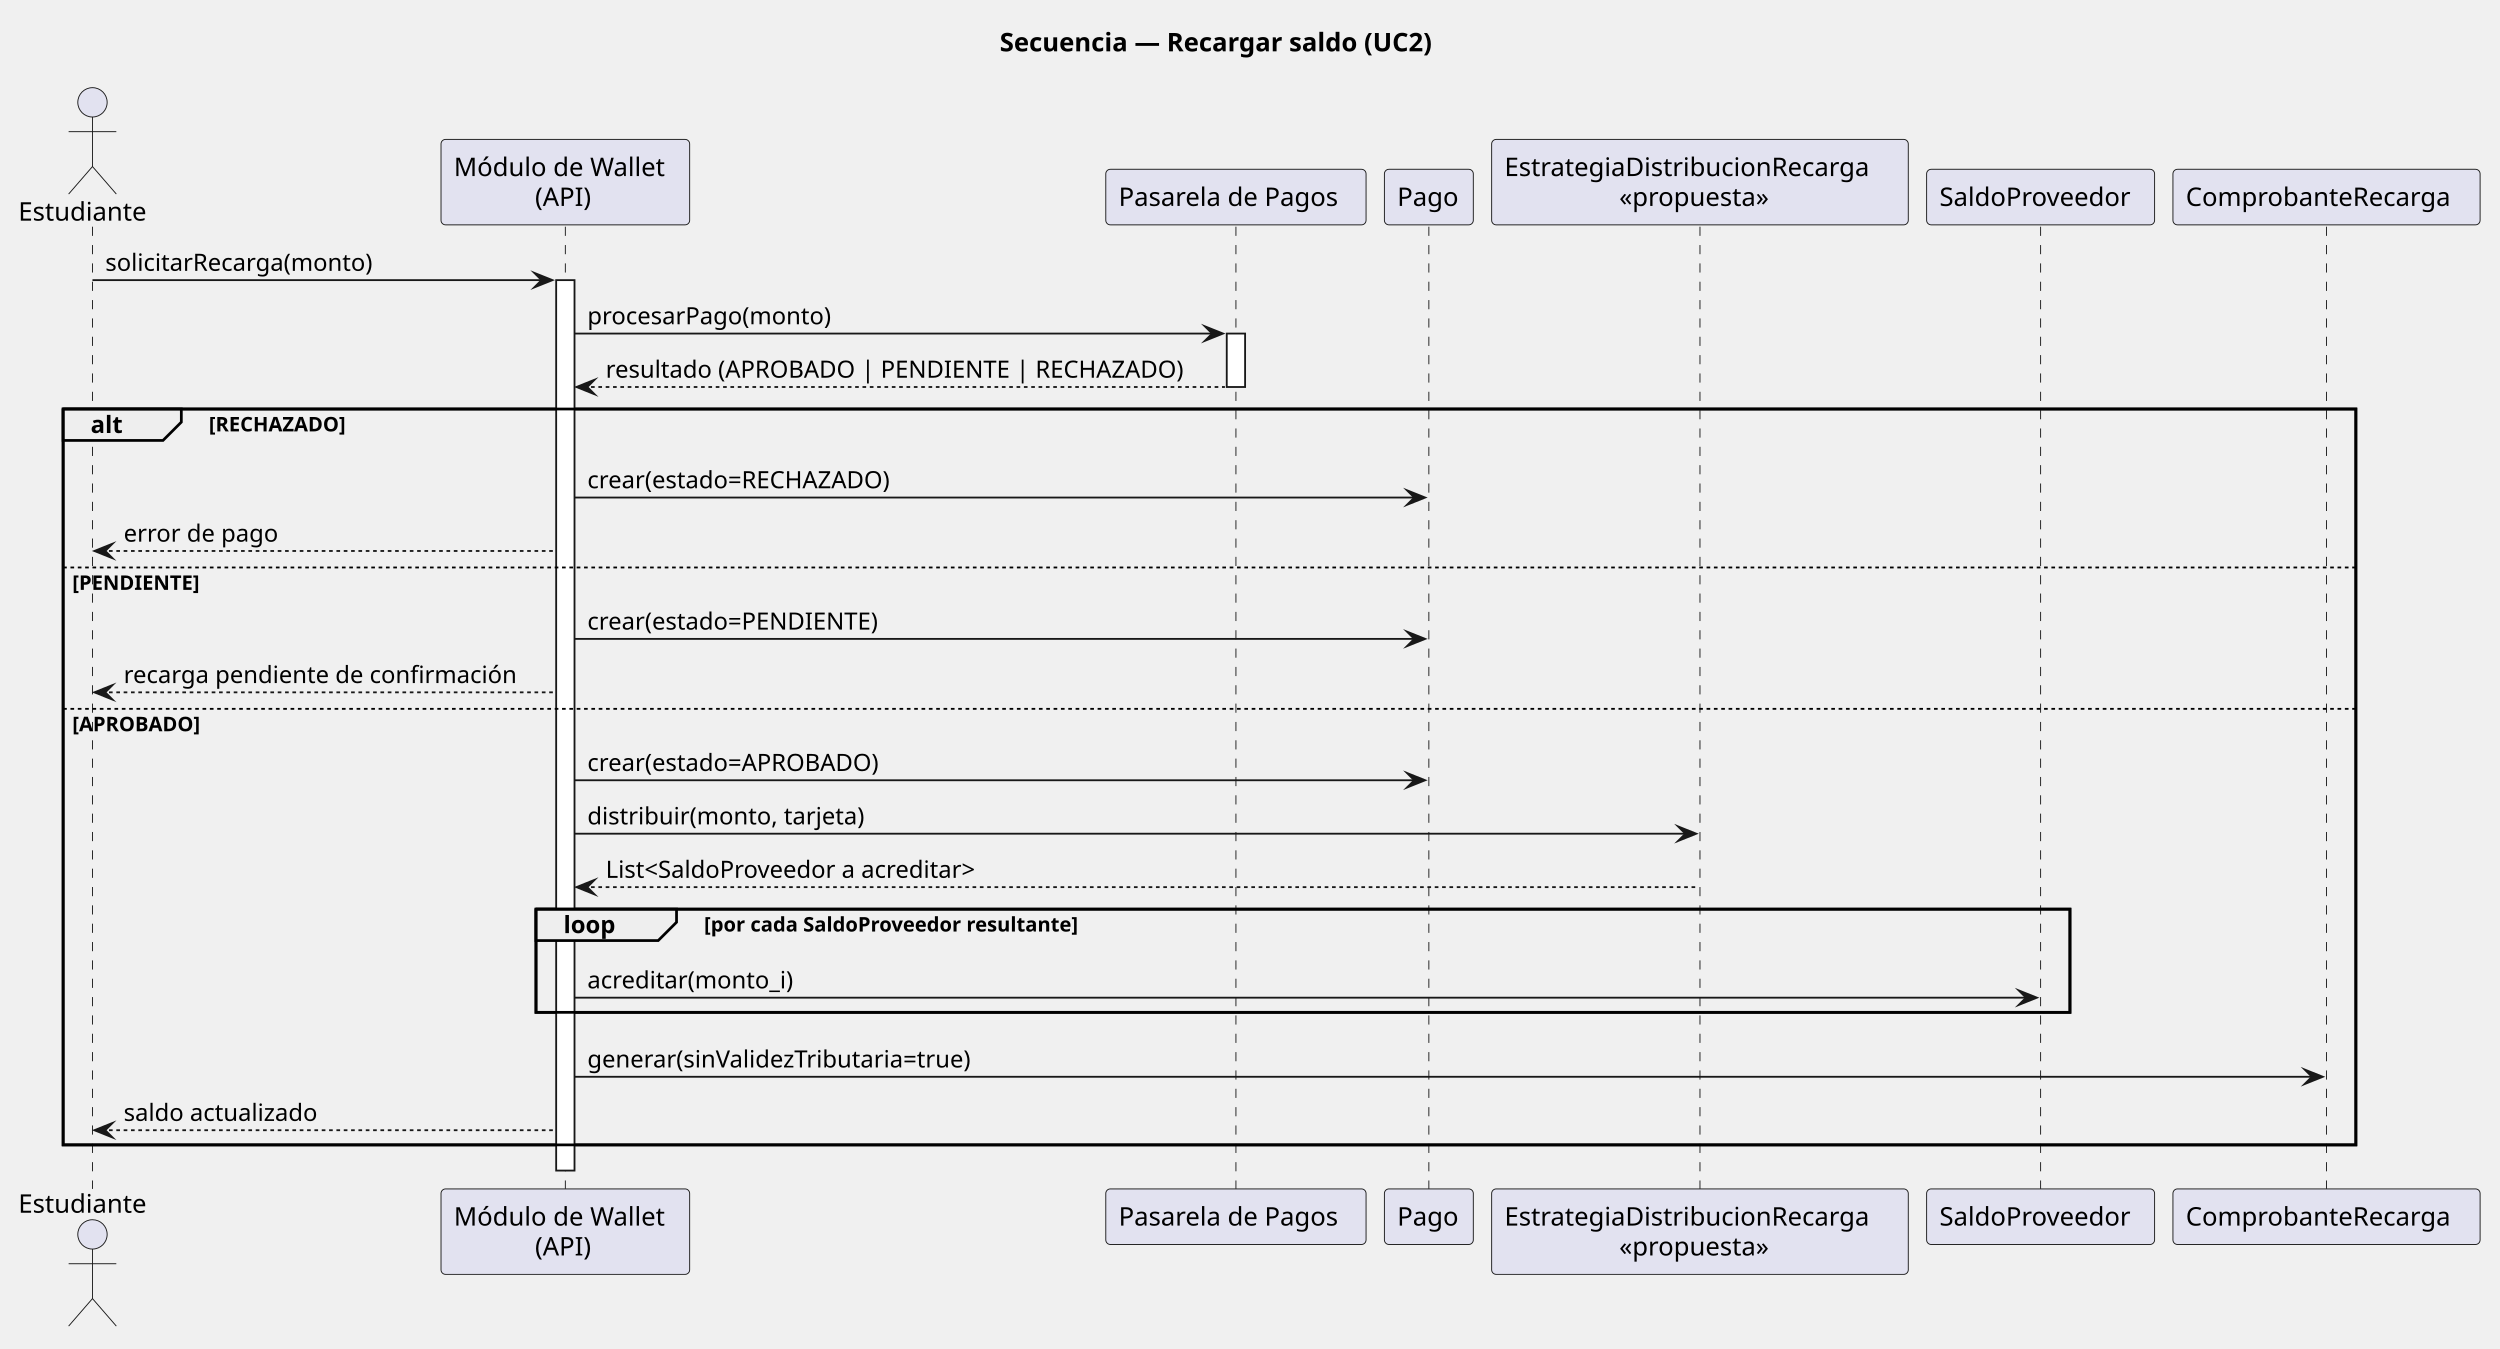
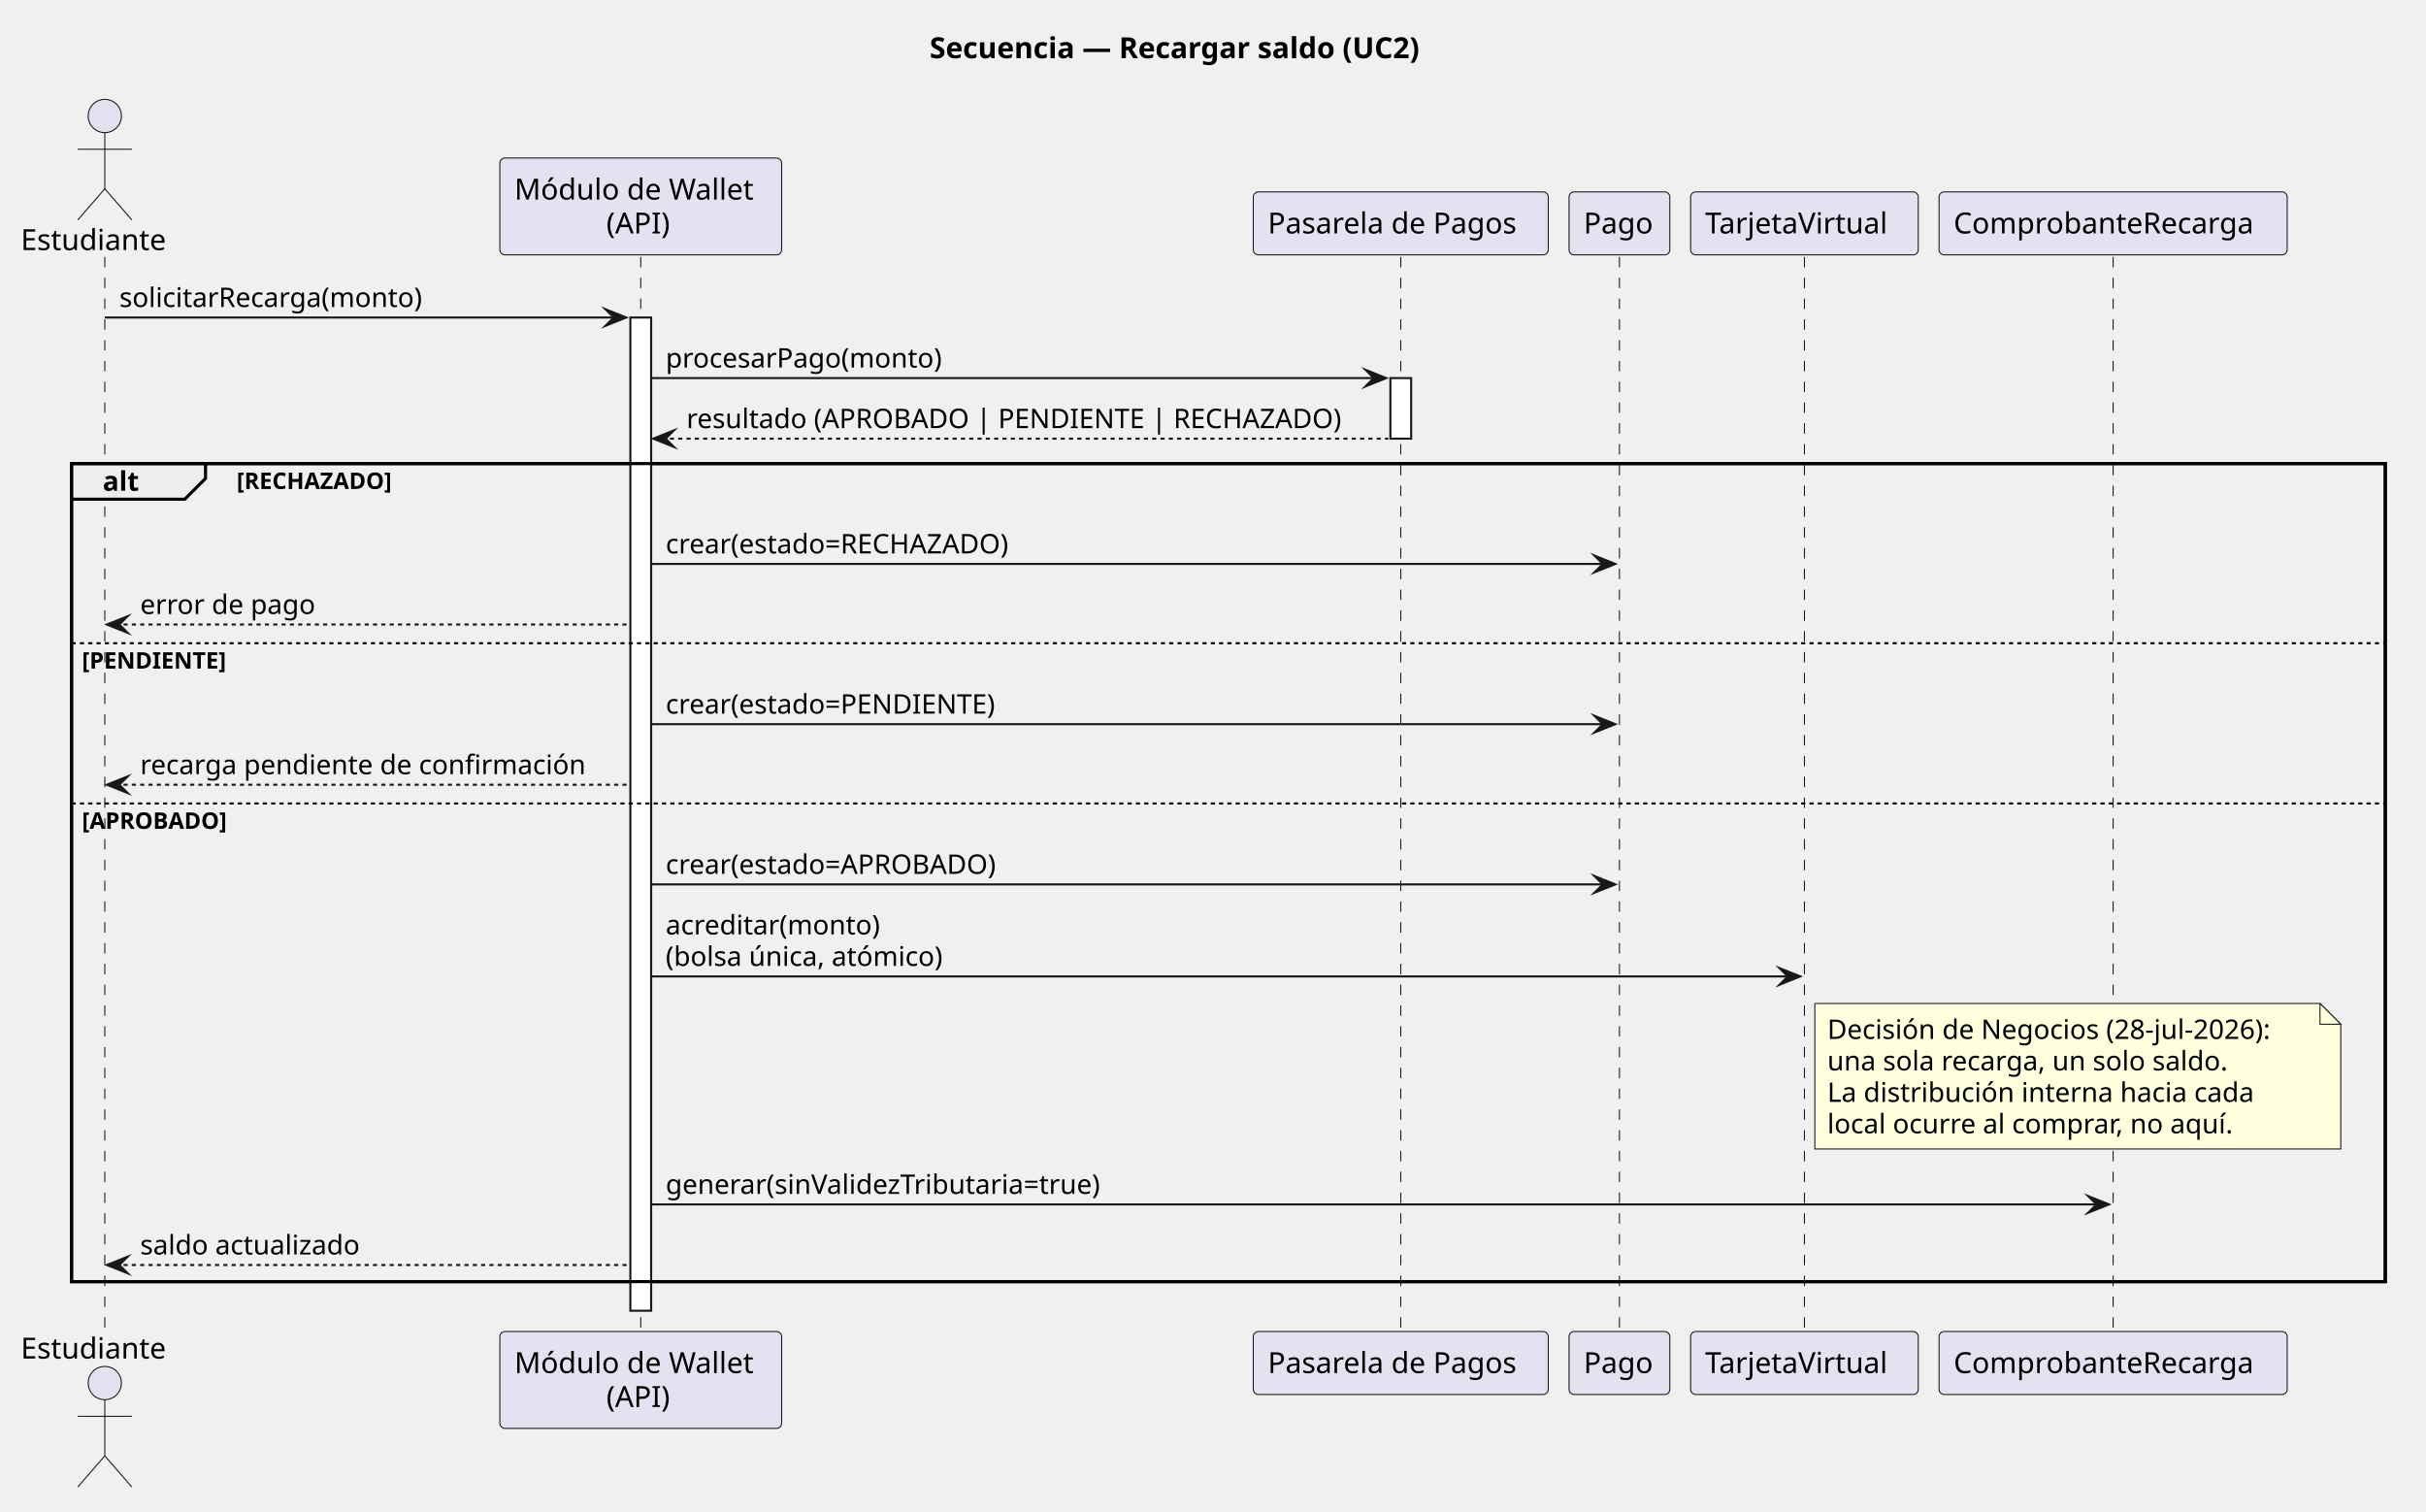
- <svg xmlns="http://www.w3.org/2000/svg" version="1.1" data-diagram-type="SEQUENCE" style="width:1363px;height:735px;background:#FFFFFF;" width="1363px" height="735px" viewBox="0 0 1363 735" zoomAndPan="magnify" preserveAspectRatio="none" contentStyleType="text/css">
+ <svg xmlns="http://www.w3.org/2000/svg" version="1.1" data-diagram-type="SEQUENCE" style="width:1167px;height:727px;background:#FFFFFF;" width="1167px" height="727px" viewBox="0 0 1167 727" zoomAndPan="magnify" preserveAspectRatio="none" contentStyleType="text/css">
  <defs />
  <g font-family="sans-serif" lengthAdjust="spacing">
    <g class="title" data-source-line="1">
-       <text x="545.053" y="27.995" fill="#000" font-size="14" textLength="271.045" font-weight="700">Secuencia — Recargar saldo (UC2)</text>
+       <text x="447.18" y="27.995" fill="#000" font-size="14" textLength="271.045" font-weight="700">Secuencia — Recargar saldo (UC2)</text>
    </g>
-     <rect x="34.417" y="222.992" width="1250.002" height="401.203" fill="none" style="stroke:#000;stroke-width:1.5;" />
-     <rect x="292.224" y="495.664" width="836.315" height="56.266" fill="none" style="stroke:#000;stroke-width:1.5;" />
+     <rect x="34.417" y="222.992" width="1112.989" height="393.469" fill="none" style="stroke:#000;stroke-width:1.5;" />
    <g>
-       <rect x="46.917" y="123.594" width="8" height="524.602" fill="#000" fill-opacity="0" />
-       <line x1="50.417" y1="123.594" x2="50.417" y2="648.195" style="stroke:#181818;stroke-width:0.5;stroke-dasharray:5,5;" />
+       <rect x="46.917" y="123.594" width="8" height="516.867" fill="#000" fill-opacity="0" />
+       <line x1="50.417" y1="123.594" x2="50.417" y2="640.461" style="stroke:#181818;stroke-width:0.5;stroke-dasharray:5,5;" />
    </g>
    <g>
-       <rect x="304.724" y="123.594" width="8" height="524.602" fill="#000" fill-opacity="0" />
-       <line x1="308.224" y1="123.594" x2="308.224" y2="648.195" style="stroke:#181818;stroke-width:0.5;stroke-dasharray:5,5;" />
+       <rect x="304.724" y="123.594" width="8" height="516.867" fill="#000" fill-opacity="0" />
+       <line x1="308.224" y1="123.594" x2="308.224" y2="640.461" style="stroke:#181818;stroke-width:0.5;stroke-dasharray:5,5;" />
    </g>
    <g>
-       <rect x="303.224" y="152.727" width="10" height="485.469" fill="#FFF" style="stroke:#181818;stroke-width:1;" />
+       <rect x="303.224" y="152.727" width="10" height="477.734" fill="#FFF" style="stroke:#181818;stroke-width:1;" />
    </g>
    <g>
-       <rect x="670.326" y="123.594" width="8" height="524.602" fill="#000" fill-opacity="0" />
-       <line x1="673.826" y1="123.594" x2="673.826" y2="648.195" style="stroke:#181818;stroke-width:0.5;stroke-dasharray:5,5;" />
+       <rect x="670.326" y="123.594" width="8" height="516.867" fill="#000" fill-opacity="0" />
+       <line x1="673.826" y1="123.594" x2="673.826" y2="640.461" style="stroke:#181818;stroke-width:0.5;stroke-dasharray:5,5;" />
    </g>
    <g>
      <rect x="668.826" y="181.859" width="10" height="29.133" fill="#FFF" style="stroke:#181818;stroke-width:1;" />
    </g>
    <g>
-       <rect x="775.513" y="123.594" width="8" height="524.602" fill="#000" fill-opacity="0" />
-       <line x1="779.013" y1="123.594" x2="779.013" y2="648.195" style="stroke:#181818;stroke-width:0.5;stroke-dasharray:5,5;" />
+       <rect x="775.513" y="123.594" width="8" height="516.867" fill="#000" fill-opacity="0" />
+       <line x1="779.013" y1="123.594" x2="779.013" y2="640.461" style="stroke:#181818;stroke-width:0.5;stroke-dasharray:5,5;" />
    </g>
    <g>
-       <rect x="923.322" y="123.594" width="8" height="524.602" fill="#000" fill-opacity="0" />
-       <line x1="926.822" y1="123.594" x2="926.822" y2="648.195" style="stroke:#181818;stroke-width:0.5;stroke-dasharray:5,5;" />
+       <rect x="864.505" y="123.594" width="8" height="516.867" fill="#000" fill-opacity="0" />
+       <line x1="868.005" y1="123.594" x2="868.005" y2="640.461" style="stroke:#181818;stroke-width:0.5;stroke-dasharray:5,5;" />
    </g>
    <g>
-       <rect x="1109.04" y="123.594" width="8" height="524.602" fill="#000" fill-opacity="0" />
-       <line x1="1112.54" y1="123.594" x2="1112.54" y2="648.195" style="stroke:#181818;stroke-width:0.5;stroke-dasharray:5,5;" />
-     </g>
-     <g>
-       <rect x="1264.918" y="123.594" width="8" height="524.602" fill="#000" fill-opacity="0" />
-       <line x1="1268.418" y1="123.594" x2="1268.418" y2="648.195" style="stroke:#181818;stroke-width:0.5;stroke-dasharray:5,5;" />
+       <rect x="1012.995" y="123.594" width="8" height="516.867" fill="#000" fill-opacity="0" />
+       <line x1="1016.495" y1="123.594" x2="1016.495" y2="640.461" style="stroke:#181818;stroke-width:0.5;stroke-dasharray:5,5;" />
    </g>
    <text x="10" y="120.292" fill="#000" font-size="14" textLength="74.833">Estudiante</text>
    <ellipse cx="50.417" cy="55.797" rx="8" ry="8" fill="#E2E2F0" style="stroke:#181818;stroke-width:0.5;" />
    <path d="M50.417,63.797 L50.417,90.797 M37.417,71.797 L63.417,71.797 M50.417,90.797 L37.417,105.797 M50.417,90.797 L63.417,105.797" style="stroke:#181818;stroke-width:0.5;" fill="none" />
    <rect x="240.442" y="76" width="135.563" height="46.594" fill="#E2E2F0" style="stroke:#181818;stroke-width:0.5;" rx="2.5" ry="2.5" />
    <text x="247.442" y="95.995" fill="#000" font-size="14" textLength="121.563">Módulo de Wallet</text>
    <text x="291.688" y="112.292" fill="#000" font-size="14" textLength="33.072">(API)</text>
    <rect x="602.875" y="92.297" width="141.9" height="30.297" fill="#E2E2F0" style="stroke:#181818;stroke-width:0.5;" rx="2.5" ry="2.5" />
    <text x="609.875" y="112.292" fill="#000" font-size="14" textLength="127.9">Pasarela de Pagos</text>
    <rect x="754.776" y="92.297" width="48.474" height="30.297" fill="#E2E2F0" style="stroke:#181818;stroke-width:0.5;" rx="2.5" ry="2.5" />
    <text x="761.776" y="112.292" fill="#000" font-size="14" textLength="34.474">Pago</text>
-     <rect x="813.25" y="76" width="227.145" height="46.594" fill="#E2E2F0" style="stroke:#181818;stroke-width:0.5;" rx="2.5" ry="2.5" />
-     <text x="820.25" y="95.995" fill="#000" font-size="14" textLength="213.145">EstrategiaDistribucionRecarga</text>
-     <text x="882.785" y="112.292" fill="#000" font-size="14" textLength="88.074">«propuesta»</text>
-     <rect x="1050.394" y="92.297" width="124.291" height="30.297" fill="#E2E2F0" style="stroke:#181818;stroke-width:0.5;" rx="2.5" ry="2.5" />
-     <text x="1057.394" y="112.292" fill="#000" font-size="14" textLength="110.291">SaldoProveedor</text>
-     <rect x="1184.685" y="92.297" width="167.467" height="30.297" fill="#E2E2F0" style="stroke:#181818;stroke-width:0.5;" rx="2.5" ry="2.5" />
-     <text x="1191.685" y="112.292" fill="#000" font-size="14" textLength="153.467">ComprobanteRecarga</text>
-     <text x="10" y="661.19" fill="#000" font-size="14" textLength="74.833">Estudiante</text>
-     <ellipse cx="50.417" cy="672.992" rx="8" ry="8" fill="#E2E2F0" style="stroke:#181818;stroke-width:0.5;" />
-     <path d="M50.417,680.992 L50.417,707.992 M37.417,688.992 L63.417,688.992 M50.417,707.992 L37.417,722.992 M50.417,707.992 L63.417,722.992" style="stroke:#181818;stroke-width:0.5;" fill="none" />
-     <rect x="240.442" y="648.195" width="135.563" height="46.594" fill="#E2E2F0" style="stroke:#181818;stroke-width:0.5;" rx="2.5" ry="2.5" />
-     <text x="247.442" y="668.19" fill="#000" font-size="14" textLength="121.563">Módulo de Wallet</text>
-     <text x="291.688" y="684.487" fill="#000" font-size="14" textLength="33.072">(API)</text>
-     <rect x="602.875" y="648.195" width="141.9" height="30.297" fill="#E2E2F0" style="stroke:#181818;stroke-width:0.5;" rx="2.5" ry="2.5" />
-     <text x="609.875" y="668.19" fill="#000" font-size="14" textLength="127.9">Pasarela de Pagos</text>
-     <rect x="754.776" y="648.195" width="48.474" height="30.297" fill="#E2E2F0" style="stroke:#181818;stroke-width:0.5;" rx="2.5" ry="2.5" />
-     <text x="761.776" y="668.19" fill="#000" font-size="14" textLength="34.474">Pago</text>
-     <rect x="813.25" y="648.195" width="227.145" height="46.594" fill="#E2E2F0" style="stroke:#181818;stroke-width:0.5;" rx="2.5" ry="2.5" />
-     <text x="820.25" y="668.19" fill="#000" font-size="14" textLength="213.145">EstrategiaDistribucionRecarga</text>
-     <text x="882.785" y="684.487" fill="#000" font-size="14" textLength="88.074">«propuesta»</text>
-     <rect x="1050.394" y="648.195" width="124.291" height="30.297" fill="#E2E2F0" style="stroke:#181818;stroke-width:0.5;" rx="2.5" ry="2.5" />
-     <text x="1057.394" y="668.19" fill="#000" font-size="14" textLength="110.291">SaldoProveedor</text>
-     <rect x="1184.685" y="648.195" width="167.467" height="30.297" fill="#E2E2F0" style="stroke:#181818;stroke-width:0.5;" rx="2.5" ry="2.5" />
-     <text x="1191.685" y="668.19" fill="#000" font-size="14" textLength="153.467">ComprobanteRecarga</text>
+     <rect x="813.25" y="92.297" width="109.512" height="30.297" fill="#E2E2F0" style="stroke:#181818;stroke-width:0.5;" rx="2.5" ry="2.5" />
+     <text x="820.25" y="112.292" fill="#000" font-size="14" textLength="95.512">TarjetaVirtual</text>
+     <rect x="932.761" y="92.297" width="167.467" height="30.297" fill="#E2E2F0" style="stroke:#181818;stroke-width:0.5;" rx="2.5" ry="2.5" />
+     <text x="939.761" y="112.292" fill="#000" font-size="14" textLength="153.467">ComprobanteRecarga</text>
+     <text x="10" y="653.456" fill="#000" font-size="14" textLength="74.833">Estudiante</text>
+     <ellipse cx="50.417" cy="665.258" rx="8" ry="8" fill="#E2E2F0" style="stroke:#181818;stroke-width:0.5;" />
+     <path d="M50.417,673.258 L50.417,700.258 M37.417,681.258 L63.417,681.258 M50.417,700.258 L37.417,715.258 M50.417,700.258 L63.417,715.258" style="stroke:#181818;stroke-width:0.5;" fill="none" />
+     <rect x="240.442" y="640.461" width="135.563" height="46.594" fill="#E2E2F0" style="stroke:#181818;stroke-width:0.5;" rx="2.5" ry="2.5" />
+     <text x="247.442" y="660.456" fill="#000" font-size="14" textLength="121.563">Módulo de Wallet</text>
+     <text x="291.688" y="676.753" fill="#000" font-size="14" textLength="33.072">(API)</text>
+     <rect x="602.875" y="640.461" width="141.9" height="30.297" fill="#E2E2F0" style="stroke:#181818;stroke-width:0.5;" rx="2.5" ry="2.5" />
+     <text x="609.875" y="660.456" fill="#000" font-size="14" textLength="127.9">Pasarela de Pagos</text>
+     <rect x="754.776" y="640.461" width="48.474" height="30.297" fill="#E2E2F0" style="stroke:#181818;stroke-width:0.5;" rx="2.5" ry="2.5" />
+     <text x="761.776" y="660.456" fill="#000" font-size="14" textLength="34.474">Pago</text>
+     <rect x="813.25" y="640.461" width="109.512" height="30.297" fill="#E2E2F0" style="stroke:#181818;stroke-width:0.5;" rx="2.5" ry="2.5" />
+     <text x="820.25" y="660.456" fill="#000" font-size="14" textLength="95.512">TarjetaVirtual</text>
+     <rect x="932.761" y="640.461" width="167.467" height="30.297" fill="#E2E2F0" style="stroke:#181818;stroke-width:0.5;" rx="2.5" ry="2.5" />
+     <text x="939.761" y="660.456" fill="#000" font-size="14" textLength="153.467">ComprobanteRecarga</text>
    <polygon points="291.224,148.727,301.224,152.727,291.224,156.727,295.224,152.727" fill="#181818" style="stroke:#181818;stroke-width:1;stroke-linejoin:miter;stroke-miterlimit:10;" />
    <line x1="50.417" y1="152.727" x2="297.224" y2="152.727" style="stroke:#181818;stroke-width:1;" />
    <text x="57.417" y="147.661" fill="#000" font-size="13" textLength="156.876">solicitarRecarga(monto)</text>
    <polygon points="656.826,177.859,666.826,181.859,656.826,185.859,660.826,181.859" fill="#181818" style="stroke:#181818;stroke-width:1;stroke-linejoin:miter;stroke-miterlimit:10;" />
    <line x1="313.224" y1="181.859" x2="662.826" y2="181.859" style="stroke:#181818;stroke-width:1;" />
    <text x="320.224" y="176.793" fill="#000" font-size="13" textLength="140.842">procesarPago(monto)</text>
    <polygon points="324.224,206.992,314.224,210.992,324.224,214.992,320.224,210.992" fill="#181818" style="stroke:#181818;stroke-width:1;stroke-linejoin:miter;stroke-miterlimit:10;" />
    <line x1="318.224" y1="210.992" x2="667.826" y2="210.992" style="stroke:#181818;stroke-width:1;stroke-dasharray:2,2;" />
    <text x="330.224" y="205.926" fill="#000" font-size="13" textLength="331.602">resultado (APROBADO | PENDIENTE | RECHAZADO)</text>
    <path d="M34.417,222.992 L98.859,222.992 L98.859,230.125 L88.859,240.125 L34.417,240.125 L34.417,222.992" style="stroke:#000;stroke-width:1.5;" fill="#EEE" />
-     <rect x="34.417" y="222.992" width="1250.002" height="401.203" fill="none" style="stroke:#000;stroke-width:1.5;" />
+     <rect x="34.417" y="222.992" width="1112.989" height="393.469" fill="none" style="stroke:#000;stroke-width:1.5;" />
    <text x="49.417" y="236.059" fill="#000" font-size="13" textLength="19.443" font-weight="700">alt</text>
    <text x="113.859" y="235.203" fill="#000" font-size="11" textLength="86.802" font-weight="700">[RECHAZADO]</text>
    <polygon points="767.013,267.258,777.013,271.258,767.013,275.258,771.013,271.258" fill="#181818" style="stroke:#181818;stroke-width:1;stroke-linejoin:miter;stroke-miterlimit:10;" />
    <line x1="313.224" y1="271.258" x2="773.013" y2="271.258" style="stroke:#181818;stroke-width:1;" />
    <text x="320.224" y="266.192" fill="#000" font-size="13" textLength="181.911">crear(estado=RECHAZADO)</text>
    <polygon points="61.417,296.391,51.417,300.391,61.417,304.391,57.417,300.391" fill="#181818" style="stroke:#181818;stroke-width:1;stroke-linejoin:miter;stroke-miterlimit:10;" />
    <line x1="55.417" y1="300.391" x2="302.224" y2="300.391" style="stroke:#181818;stroke-width:1;stroke-dasharray:2,2;" />
    <text x="67.417" y="295.325" fill="#000" font-size="13" textLength="88.924">error de pago</text>
-     <line x1="34.417" y1="309.391" x2="1284.418" y2="309.391" style="stroke:#000;stroke-width:1;stroke-dasharray:2,2;" />
+     <line x1="34.417" y1="309.391" x2="1147.406" y2="309.391" style="stroke:#000;stroke-width:1;stroke-dasharray:2,2;" />
    <text x="39.417" y="321.601" fill="#000" font-size="11" textLength="79.798" font-weight="700">[PENDIENTE]</text>
    <polygon points="767.013,344.328,777.013,348.328,767.013,352.328,771.013,348.328" fill="#181818" style="stroke:#181818;stroke-width:1;stroke-linejoin:miter;stroke-miterlimit:10;" />
    <line x1="313.224" y1="348.328" x2="773.013" y2="348.328" style="stroke:#181818;stroke-width:1;" />
    <text x="320.224" y="343.262" fill="#000" font-size="13" textLength="172.593">crear(estado=PENDIENTE)</text>
    <polygon points="61.417,373.461,51.417,377.461,61.417,381.461,57.417,377.461" fill="#181818" style="stroke:#181818;stroke-width:1;stroke-linejoin:miter;stroke-miterlimit:10;" />
    <line x1="55.417" y1="377.461" x2="302.224" y2="377.461" style="stroke:#181818;stroke-width:1;stroke-dasharray:2,2;" />
    <text x="67.417" y="372.395" fill="#000" font-size="13" textLength="228.808">recarga pendiente de confirmación</text>
-     <line x1="34.417" y1="386.461" x2="1284.418" y2="386.461" style="stroke:#000;stroke-width:1;stroke-dasharray:2,2;" />
+     <line x1="34.417" y1="386.461" x2="1147.406" y2="386.461" style="stroke:#000;stroke-width:1;stroke-dasharray:2,2;" />
    <text x="39.417" y="398.671" fill="#000" font-size="11" textLength="79.831" font-weight="700">[APROBADO]</text>
    <polygon points="767.013,421.398,777.013,425.398,767.013,429.398,771.013,425.398" fill="#181818" style="stroke:#181818;stroke-width:1;stroke-linejoin:miter;stroke-miterlimit:10;" />
    <line x1="313.224" y1="425.398" x2="773.013" y2="425.398" style="stroke:#181818;stroke-width:1;" />
    <text x="320.224" y="420.333" fill="#000" font-size="13" textLength="172.929">crear(estado=APROBADO)</text>
-     <polygon points="914.822,450.531,924.822,454.531,914.822,458.531,918.822,454.531" fill="#181818" style="stroke:#181818;stroke-width:1;stroke-linejoin:miter;stroke-miterlimit:10;" />
-     <line x1="313.224" y1="454.531" x2="920.822" y2="454.531" style="stroke:#181818;stroke-width:1;" />
-     <text x="320.224" y="449.465" fill="#000" font-size="13" textLength="161.535">distribuir(monto, tarjeta)</text>
-     <polygon points="324.224,479.664,314.224,483.664,324.224,487.664,320.224,483.664" fill="#181818" style="stroke:#181818;stroke-width:1;stroke-linejoin:miter;stroke-miterlimit:10;" />
-     <line x1="318.224" y1="483.664" x2="925.822" y2="483.664" style="stroke:#181818;stroke-width:1;stroke-dasharray:2,2;" />
-     <text x="330.224" y="478.598" fill="#000" font-size="13" textLength="221.882">List&lt;SaldoProveedor a acreditar&gt;</text>
-     <path d="M292.224,495.664 L368.848,495.664 L368.848,502.797 L358.848,512.797 L292.224,512.797 L292.224,495.664" style="stroke:#000;stroke-width:1.5;" fill="#EEE" />
-     <rect x="292.224" y="495.664" width="836.315" height="56.266" fill="none" style="stroke:#000;stroke-width:1.5;" />
-     <text x="307.224" y="508.731" fill="#000" font-size="13" textLength="31.624" font-weight="700">loop</text>
-     <text x="383.848" y="507.875" fill="#000" font-size="11" textLength="234.443" font-weight="700">[por cada SaldoProveedor resultante]</text>
-     <polygon points="1100.54,539.93,1110.54,543.93,1100.54,547.93,1104.54,543.93" fill="#181818" style="stroke:#181818;stroke-width:1;stroke-linejoin:miter;stroke-miterlimit:10;" />
-     <line x1="313.224" y1="543.93" x2="1106.54" y2="543.93" style="stroke:#181818;stroke-width:1;" />
-     <text x="320.224" y="538.864" fill="#000" font-size="13" textLength="120.891">acreditar(monto_i)</text>
-     <polygon points="1256.418,583.063,1266.418,587.063,1256.418,591.063,1260.418,587.063" fill="#181818" style="stroke:#181818;stroke-width:1;stroke-linejoin:miter;stroke-miterlimit:10;" />
-     <line x1="313.224" y1="587.063" x2="1262.418" y2="587.063" style="stroke:#181818;stroke-width:1;" />
-     <text x="320.224" y="581.997" fill="#000" font-size="13" textLength="228.014">generar(sinValidezTributaria=true)</text>
-     <polygon points="61.417,612.195,51.417,616.195,61.417,620.195,57.417,616.195" fill="#181818" style="stroke:#181818;stroke-width:1;stroke-linejoin:miter;stroke-miterlimit:10;" />
-     <line x1="55.417" y1="616.195" x2="302.224" y2="616.195" style="stroke:#181818;stroke-width:1;stroke-dasharray:2,2;" />
-     <text x="67.417" y="611.129" fill="#000" font-size="13" textLength="113.325">saldo actualizado</text>
+     <polygon points="856.005,465.664,866.005,469.664,856.005,473.664,860.005,469.664" fill="#181818" style="stroke:#181818;stroke-width:1;stroke-linejoin:miter;stroke-miterlimit:10;" />
+     <line x1="313.224" y1="469.664" x2="862.005" y2="469.664" style="stroke:#181818;stroke-width:1;" />
+     <text x="320.224" y="449.465" fill="#000" font-size="13" textLength="110.779">acreditar(monto)</text>
+     <text x="320.224" y="464.598" fill="#000" font-size="13" textLength="144.695">(bolsa única, atómico)</text>
+     <path d="M873.005,482.664 L873.005,552.664 L1126.005,552.664 L1126.005,492.664 L1116.005,482.664 L873.005,482.664" style="stroke:#181818;stroke-width:0.5;" fill="#FEFFDD" />
+     <path d="M1116.005,482.664 L1116.005,492.664 L1126.005,492.664 L1116.005,482.664" style="stroke:#181818;stroke-width:0.5;" fill="#FEFFDD" />
+     <text x="879.005" y="499.731" fill="#000" font-size="13" textLength="232.4">Decisión de Negocios (28-jul-2026):</text>
+     <text x="879.005" y="514.864" fill="#000" font-size="13" textLength="207.022">una sola recarga, un solo saldo.</text>
+     <text x="879.005" y="529.997" fill="#000" font-size="13" textLength="220.632">La distribución interna hacia cada</text>
+     <text x="879.005" y="545.129" fill="#000" font-size="13" textLength="211.758">local ocurre al comprar, no aquí.</text>
+     <polygon points="1004.495,575.328,1014.495,579.328,1004.495,583.328,1008.495,579.328" fill="#181818" style="stroke:#181818;stroke-width:1;stroke-linejoin:miter;stroke-miterlimit:10;" />
+     <line x1="313.224" y1="579.328" x2="1010.495" y2="579.328" style="stroke:#181818;stroke-width:1;" />
+     <text x="320.224" y="574.262" fill="#000" font-size="13" textLength="228.014">generar(sinValidezTributaria=true)</text>
+     <polygon points="61.417,604.461,51.417,608.461,61.417,612.461,57.417,608.461" fill="#181818" style="stroke:#181818;stroke-width:1;stroke-linejoin:miter;stroke-miterlimit:10;" />
+     <line x1="55.417" y1="608.461" x2="302.224" y2="608.461" style="stroke:#181818;stroke-width:1;stroke-dasharray:2,2;" />
+     <text x="67.417" y="603.395" fill="#000" font-size="13" textLength="113.325">saldo actualizado</text>
  </g>
</svg>
